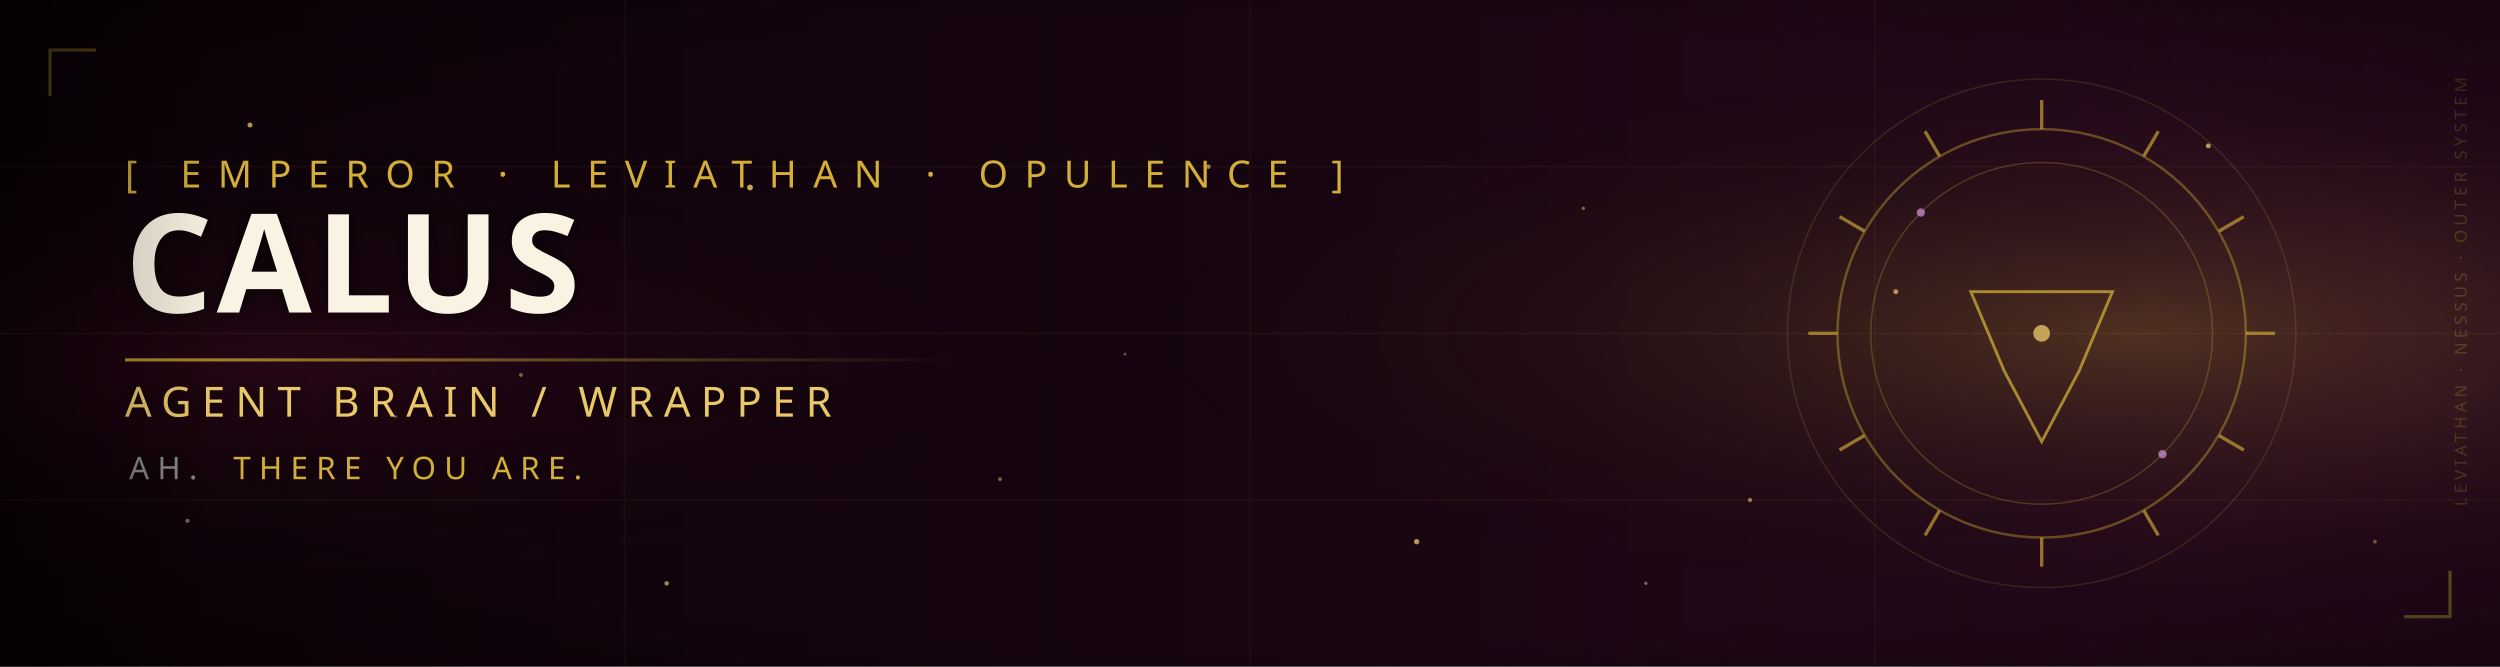
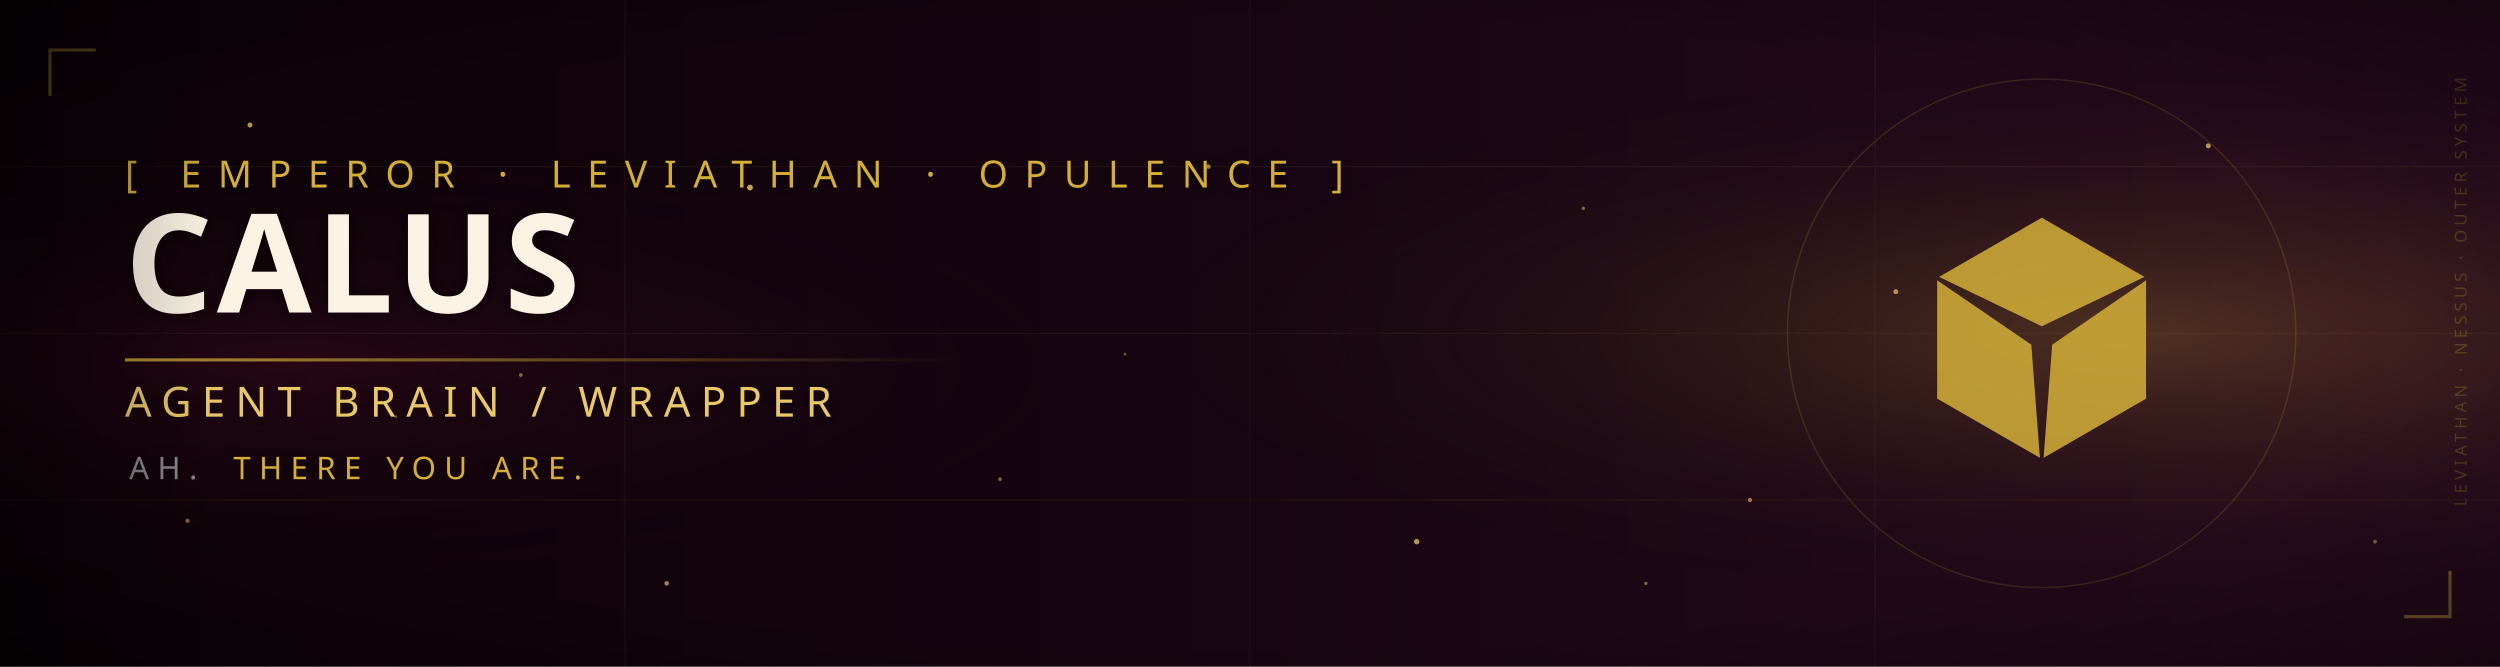
<svg xmlns="http://www.w3.org/2000/svg" viewBox="0 0 1200 320" width="1200" height="320" role="img" aria-label="Calus - Agent Brain / Wrapper">
  <defs>
    <linearGradient id="space" x1="0" y1="0" x2="1" y2="0">
      <stop offset="0%" stop-color="#0d0208" />
      <stop offset="50%" stop-color="#170511" />
      <stop offset="100%" stop-color="#2a0a1e" />
    </linearGradient>
    <radialGradient id="goldglow" cx="0.85" cy="0.5" r="0.42">
      <stop offset="0%" stop-color="#d4af37" stop-opacity="0.24" />
      <stop offset="100%" stop-color="#000" stop-opacity="0" />
    </radialGradient>
    <radialGradient id="wineglow" cx="0.12" cy="0.55" r="0.35">
      <stop offset="0%" stop-color="#9d174d" stop-opacity="0.16" />
      <stop offset="100%" stop-color="#000" stop-opacity="0" />
    </radialGradient>
    <filter id="textblur" x="-20%" y="-20%" width="140%" height="140%">
      <feGaussianBlur stdDeviation="4" />
    </filter>
    <radialGradient id="vig" cx="0.5" cy="0.5" r="0.85">
      <stop offset="55%" stop-color="#000" stop-opacity="0" />
      <stop offset="100%" stop-color="#000" stop-opacity="0.75" />
    </radialGradient>
    <linearGradient id="accentfade" x1="0" y1="0" x2="1" y2="0">
      <stop offset="0%" stop-color="#d4af37" stop-opacity="0.8" />
      <stop offset="100%" stop-color="#d4af37" stop-opacity="0" />
    </linearGradient>
    <linearGradient id="leftfade" x1="0" y1="0" x2="1" y2="0">
      <stop offset="0%" stop-color="#000" stop-opacity="0.35" />
      <stop offset="30%" stop-color="#000" stop-opacity="0" />
    </linearGradient>
  </defs>
  <rect width="1200" height="320" fill="url(#space)" />
  <rect width="1200" height="320" fill="url(#goldglow)" />
  <rect width="1200" height="320" fill="url(#wineglow)" />
  <g fill="#e9c86a">
    <circle cx="120" cy="60" r="1.2" opacity="0.8" />
    <circle cx="250" cy="180" r="0.9" opacity="0.5" />
    <circle cx="360" cy="90" r="1.4" opacity="0.85" />
    <circle cx="480" cy="230" r="0.9" opacity="0.5" />
    <circle cx="580" cy="80" r="1.1" opacity="0.7" />
    <circle cx="680" cy="260" r="1.3" opacity="0.75" />
    <circle cx="760" cy="100" r="0.8" opacity="0.5" />
    <circle cx="840" cy="240" r="1" opacity="0.6" />
    <circle cx="90" cy="250" r="1" opacity="0.55" />
    <circle cx="1060" cy="70" r="1.2" opacity="0.75" />
    <circle cx="1140" cy="260" r="0.9" opacity="0.5" />
    <circle cx="320" cy="280" r="1.1" opacity="0.65" />
    <circle cx="540" cy="170" r="0.7" opacity="0.4" />
    <circle cx="910" cy="140" r="1.2" opacity="0.7" />
    <circle cx="190" cy="200" r="0.7" opacity="0.4" />
    <circle cx="790" cy="280" r="0.8" opacity="0.5" />
  </g>
  <g stroke="#d4af37" stroke-width="0.5" opacity="0.08">
    <line x1="0" y1="80" x2="1200" y2="80" />
    <line x1="0" y1="160" x2="1200" y2="160" />
    <line x1="0" y1="240" x2="1200" y2="240" />
    <line x1="300" y1="0" x2="300" y2="320" />
    <line x1="600" y1="0" x2="600" y2="320" />
    <line x1="900" y1="0" x2="900" y2="320" />
  </g>
-   <g transform="translate(980,160)" opacity="0.85" fill="none" stroke="#d4af37">
-     <circle r="98" stroke-width="1.2" opacity="0.45" />
-     <circle r="82" stroke-width="0.7" opacity="0.3" />
-     <g stroke-width="1.6" opacity="0.75">
-       <line x1="0" y1="-98" x2="0" y2="-112" />
-       <line x1="49" y1="-85" x2="56" y2="-97" />
-       <line x1="85" y1="-49" x2="97" y2="-56" />
-       <line x1="98" y1="0" x2="112" y2="0" />
-       <line x1="85" y1="49" x2="97" y2="56" />
-       <line x1="49" y1="85" x2="56" y2="97" />
-       <line x1="0" y1="98" x2="0" y2="112" />
-       <line x1="-49" y1="85" x2="-56" y2="97" />
-       <line x1="-85" y1="49" x2="-97" y2="56" />
-       <line x1="-98" y1="0" x2="-112" y2="0" />
-       <line x1="-85" y1="-49" x2="-97" y2="-56" />
-       <line x1="-49" y1="-85" x2="-56" y2="-97" />
-     </g>
-     <path d="M -34 -20 L 34 -20 L 18 18 L 0 52 L -18 18 Z" stroke-width="1.4" opacity="0.85" />
-     <circle r="4" fill="#e9c86a" stroke="none" opacity="0.9" />
-     <circle cx="-58" cy="-58" r="2" fill="#f0abfc" stroke="none" opacity="0.7" />
-     <circle cx="58" cy="58" r="2" fill="#f0abfc" stroke="none" opacity="0.7" />
+   <g transform="translate(980,160) scale(4.6) translate(-15, -16)" opacity="0.85" fill="#d4af37">
+     <path d="M25.728 10.112l-10.72 5.152-10.72-5.152 10.72-6.176zM4.096 10.464l9.824 6.72 0.896 11.808-10.72-6.176v-12.352zM25.888 10.464v12.352l-10.688 6.176 0.896-11.808z" />
  </g>
  <g fill="none" stroke="#d4af37">
    <circle cx="980" cy="160" r="122" stroke-width="0.7" opacity="0.16" />
  </g>
  <g font-family="'Haas Grot Disp Trial', 'Haas Grot Text Trial', sans-serif" filter="url(#textblur)" opacity="0.7">
    <text x="60" y="90" font-size="18" font-weight="500" fill="#000000" letter-spacing="8">[ EMPEROR  ·  LEVIATHAN  ·  OPULENCE ]</text>
    <text x="60" y="150" font-size="66" font-weight="700" fill="#000000" letter-spacing="2">CALUS</text>
    <text x="60" y="200" font-size="20" font-weight="500" fill="#000000" letter-spacing="5">AGENT BRAIN  /  WRAPPER</text>
    <text x="62" y="230" font-size="15" font-weight="400" fill="#000000" letter-spacing="4">AH. THERE YOU ARE.</text>
  </g>
  <g font-family="'Haas Grot Disp Trial', 'Haas Grot Text Trial', sans-serif">
    <text x="60" y="90" font-size="18" font-weight="500" fill="#d4af37" letter-spacing="8">[ EMPEROR  ·  LEVIATHAN  ·  OPULENCE ]</text>
    <text x="60" y="150" font-size="66" font-weight="700" fill="#faf3e3" letter-spacing="2">CALUS</text>
    <text x="60" y="200" font-size="20" font-weight="500" fill="#e9c86a" letter-spacing="5">AGENT BRAIN  /  WRAPPER</text>
    <text x="62" y="230" font-size="15" font-weight="400" fill="#8a8a8a" letter-spacing="4">AH. <tspan x="112" fill="#d4af37">THERE YOU ARE.</tspan>
    </text>
  </g>
  <rect x="60" y="172" width="400" height="1.5" fill="url(#accentfade)" />
  <text transform="translate(1184, 243) rotate(-90)" font-family="'Haas Grot Disp Trial', 'Haas Grot Text Trial', sans-serif" font-size="8" font-weight="500" letter-spacing="2" fill="#d4af37" opacity="0.25">LEVIATHAN  ·  NESSUS  ·  OUTER SYSTEM</text>
  <g fill="none" stroke="#d4af37" stroke-width="1.5" opacity="0.5">
    <path d="M 24 46 L 24 24 L 46 24" />
    <path d="M 1176 274 L 1176 296 L 1154 296" />
  </g>
  <rect width="360" height="320" fill="url(#leftfade)" />
  <rect width="1200" height="320" fill="url(#vig)" pointer-events="none" />
</svg>
